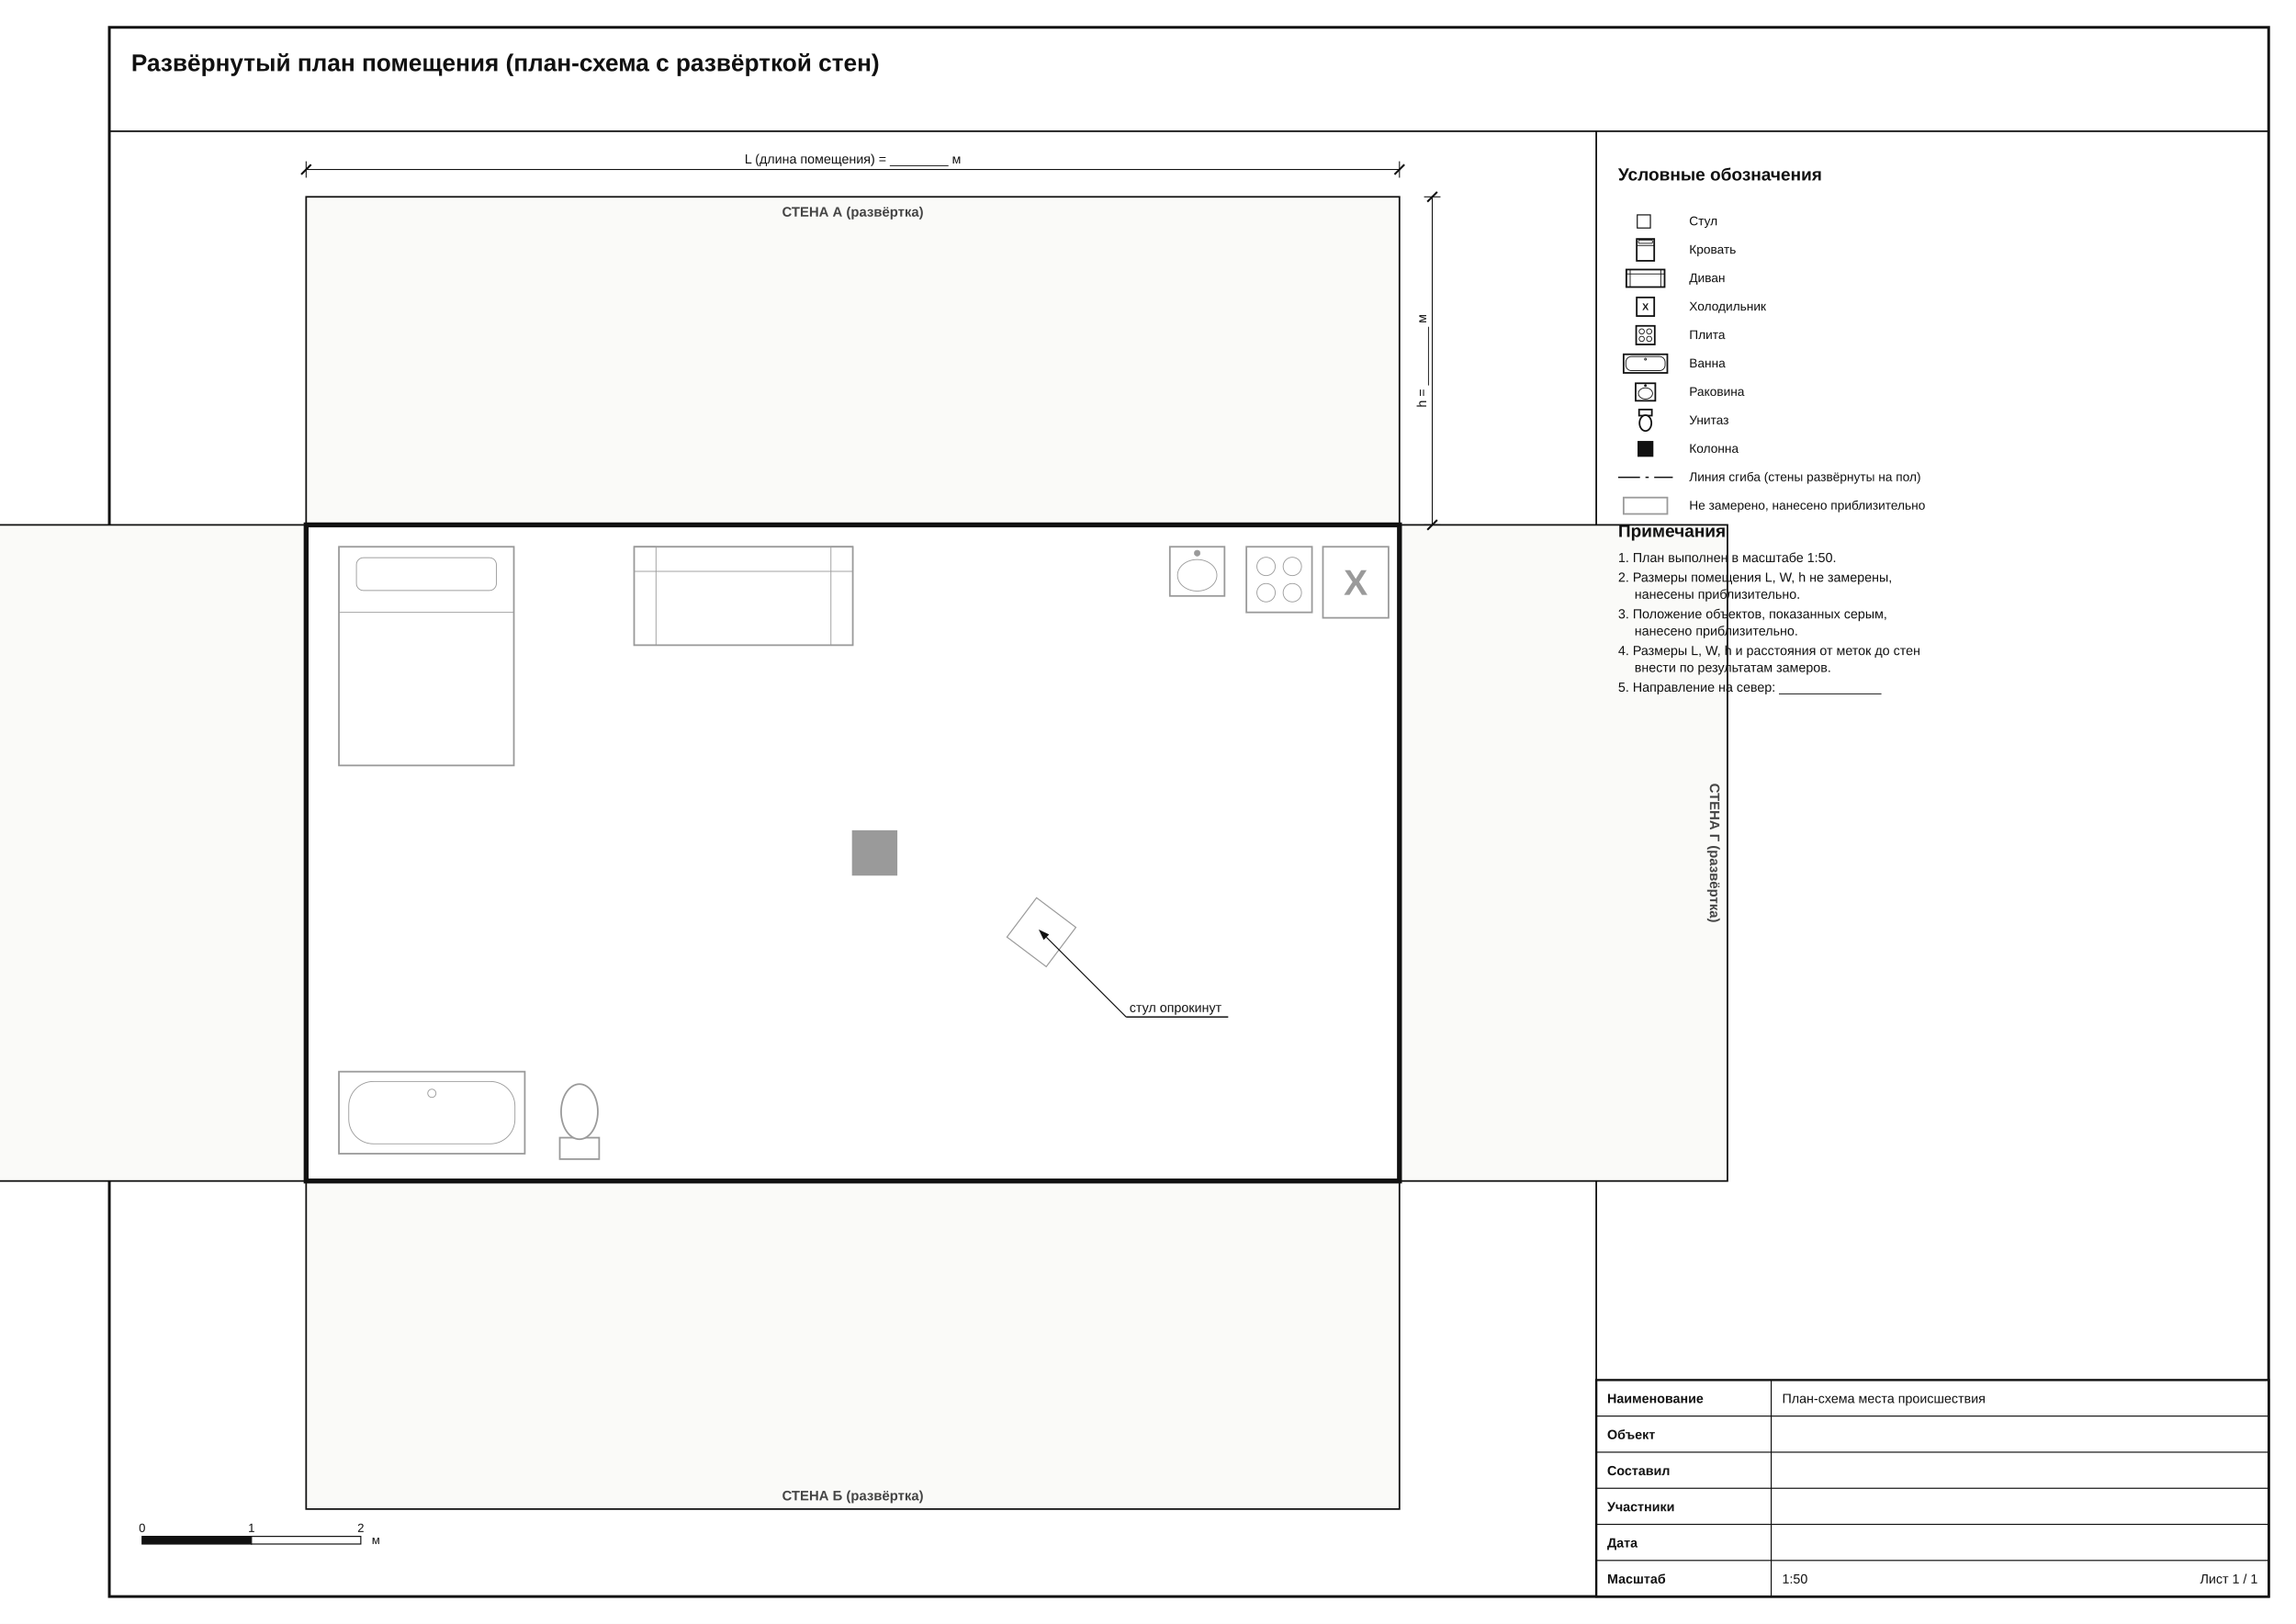
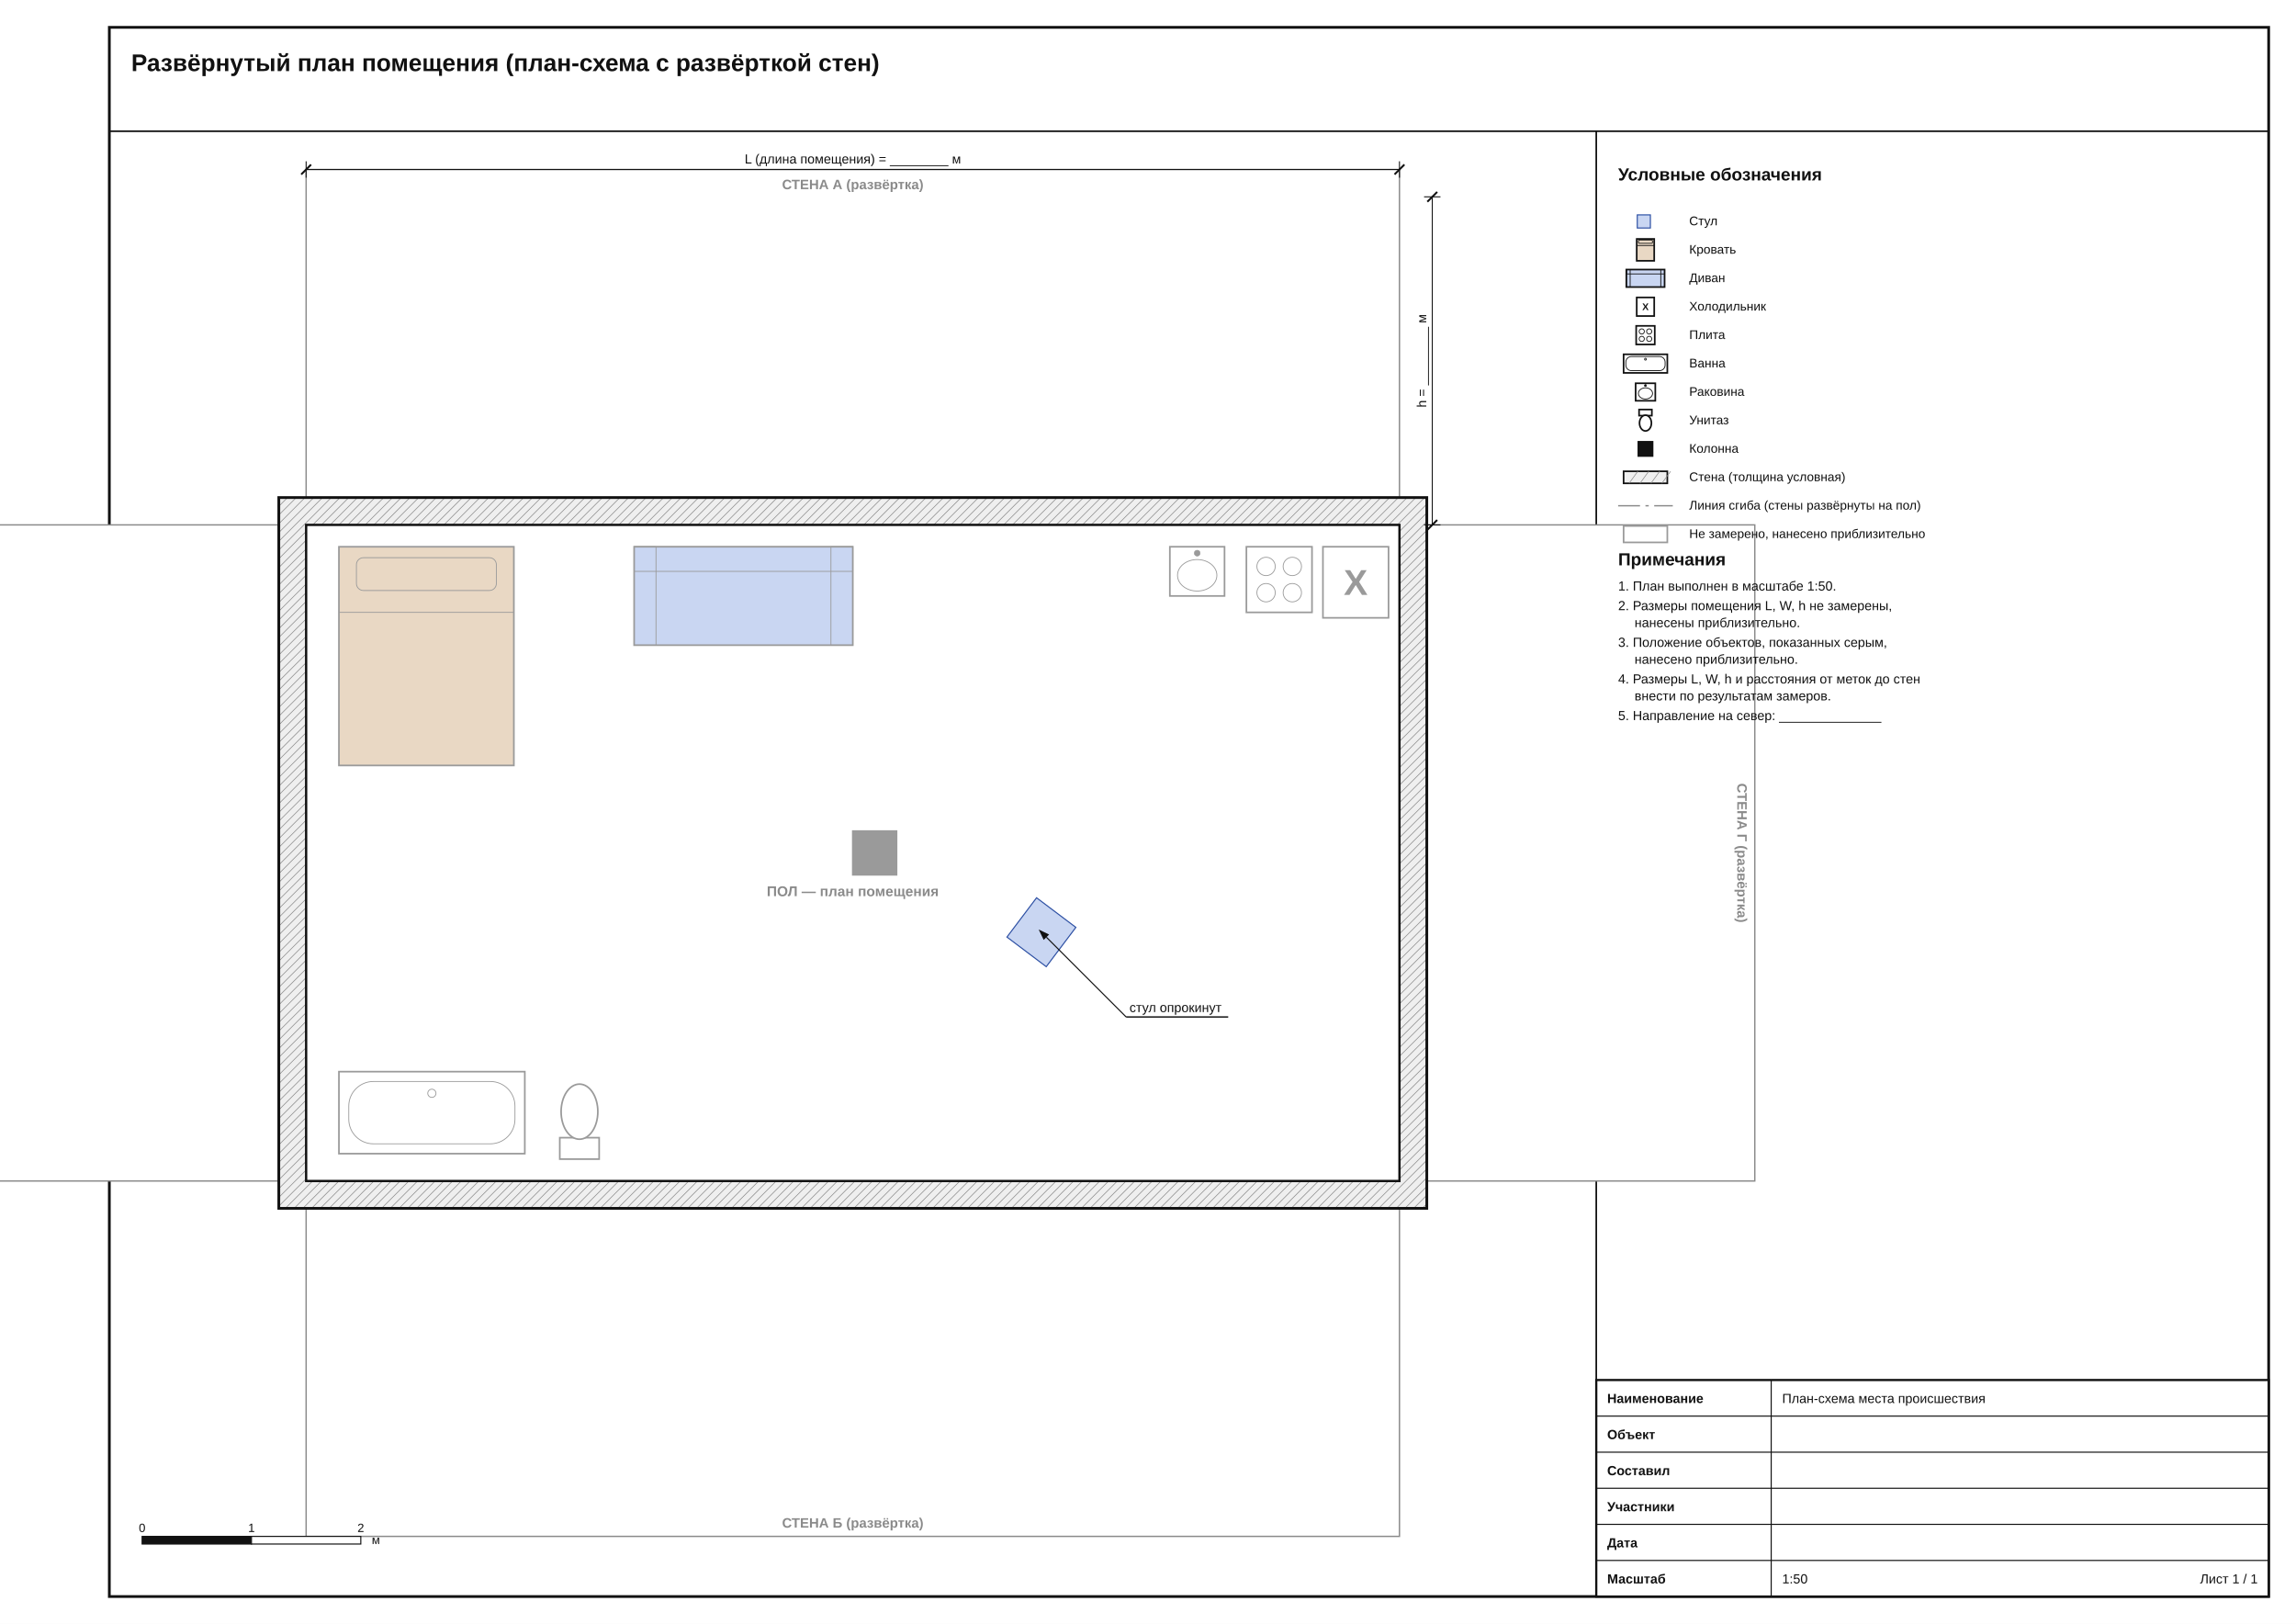
<svg xmlns="http://www.w3.org/2000/svg" width="420mm" height="297mm" viewBox="0 0 420 297">
  <rect x="0" y="0" width="420" height="297" fill="#fff" />
  <rect x="20" y="5" width="395" height="287" fill="none" stroke="#111" stroke-width="0.5" />
  <line x1="20" y1="24" x2="415" y2="24" stroke="#111" stroke-width="0.3" />
  <line x1="292" y1="24" x2="292" y2="292" stroke="#111" stroke-width="0.3" />
  <text x="24" y="13" font-family="&quot;PT Sans&quot;, Arial, sans-serif" font-size="4.4" text-anchor="start" font-weight="700" fill="#111">Развёрнутый план помещения (план-схема с развёрткой стен)</text>
-   <rect x="56" y="36" width="200" height="60" fill="#FAFAF8" stroke="#111" stroke-width="0.3" />
-   <rect x="56" y="216" width="200" height="60" fill="#FAFAF8" stroke="#111" stroke-width="0.3" />
-   <rect x="-4" y="96" width="60" height="120" fill="#FAFAF8" stroke="#111" stroke-width="0.3" />
-   <rect x="256" y="96" width="60" height="120" fill="#FAFAF8" stroke="#111" stroke-width="0.3" />
-   <path d="M56 96 L256 96 L256 216 L56 216 Z" fill="none" stroke="#111" stroke-width="0.25" stroke-dasharray="4 1 0.6 1" />
-   <text x="156" y="39.6" font-family="&quot;PT Sans&quot;, Arial, sans-serif" font-size="2.5" text-anchor="middle" font-weight="700" fill="#444">СТЕНА А (развёртка)</text>
-   <text x="156" y="274.4" font-family="&quot;PT Sans&quot;, Arial, sans-serif" font-size="2.5" text-anchor="middle" font-weight="700" fill="#444">СТЕНА Б (развёртка)</text>
-   <text x="-0.8" y="156" font-family="&quot;PT Sans&quot;, Arial, sans-serif" font-size="2.5" text-anchor="middle" font-weight="700" fill="#444" transform="rotate(-90 -0.8 156)">СТЕНА В (развёртка)</text>
-   <text x="312.8" y="156" font-family="&quot;PT Sans&quot;, Arial, sans-serif" font-size="2.5" text-anchor="middle" font-weight="700" fill="#444" transform="rotate(90 312.8 156)">СТЕНА Г (развёртка)</text>
+   <rect x="56" y="31" width="200" height="60" fill="#fff" stroke="#8A8A8A" stroke-width="0.25" />
+   <rect x="56" y="221" width="200" height="60" fill="#fff" stroke="#8A8A8A" stroke-width="0.25" />
+   <rect x="-9" y="96" width="60" height="120" fill="#fff" stroke="#8A8A8A" stroke-width="0.25" />
+   <rect x="261" y="96" width="60" height="120" fill="#fff" stroke="#8A8A8A" stroke-width="0.25" />
+   <path d="M51 91 L261 91 L261 221 L51 221 Z" fill="none" stroke="#8A8A8A" stroke-width="0.25" stroke-dasharray="4 1 0.6 1" />
+   <text x="156" y="34.6" font-family="&quot;PT Sans&quot;, Arial, sans-serif" font-size="2.5" text-anchor="middle" font-weight="700" fill="#8A8A8A">СТЕНА А (развёртка)</text>
+   <text x="156" y="279.4" font-family="&quot;PT Sans&quot;, Arial, sans-serif" font-size="2.5" text-anchor="middle" font-weight="700" fill="#8A8A8A">СТЕНА Б (развёртка)</text>
+   <text x="-5.8" y="156" font-family="&quot;PT Sans&quot;, Arial, sans-serif" font-size="2.5" text-anchor="middle" font-weight="700" fill="#8A8A8A" transform="rotate(-90 -5.8 156)">СТЕНА В (развёртка)</text>
+   <text x="317.8" y="156" font-family="&quot;PT Sans&quot;, Arial, sans-serif" font-size="2.5" text-anchor="middle" font-weight="700" fill="#8A8A8A" transform="rotate(90 317.8 156)">СТЕНА Г (развёртка)</text>
+   <path d="M51 91 L261 91 L261 221 L51 221 Z" fill="#EFEFEF" />
+   <clipPath id="wb">
+     <path d="M51 91 L261 91 L261 221 L51 221 Z" />
+   </clipPath>
+   <g clip-path="url(#wb)" stroke="#8A8A8A" stroke-width="0.12">
+     <line x1="-79" y1="221" x2="51" y2="91" />
+     <line x1="-77.4" y1="221" x2="52.6" y2="91" />
+     <line x1="-75.8" y1="221" x2="54.2" y2="91" />
+     <line x1="-74.2" y1="221" x2="55.8" y2="91" />
+     <line x1="-72.6" y1="221" x2="57.4" y2="91" />
+     <line x1="-71" y1="221" x2="59" y2="91" />
+     <line x1="-69.4" y1="221" x2="60.6" y2="91" />
+     <line x1="-67.8" y1="221" x2="62.2" y2="91" />
+     <line x1="-66.2" y1="221" x2="63.8" y2="91" />
+     <line x1="-64.6" y1="221" x2="65.4" y2="91" />
+     <line x1="-63" y1="221" x2="67" y2="91" />
+     <line x1="-61.4" y1="221" x2="68.6" y2="91" />
+     <line x1="-59.8" y1="221" x2="70.2" y2="91" />
+     <line x1="-58.2" y1="221" x2="71.8" y2="91" />
+     <line x1="-56.6" y1="221" x2="73.4" y2="91" />
+     <line x1="-55" y1="221" x2="75" y2="91" />
+     <line x1="-53.4" y1="221" x2="76.6" y2="91" />
+     <line x1="-51.8" y1="221" x2="78.2" y2="91" />
+     <line x1="-50.2" y1="221" x2="79.8" y2="91" />
+     <line x1="-48.6" y1="221" x2="81.4" y2="91" />
+     <line x1="-47" y1="221" x2="83" y2="91" />
+     <line x1="-45.4" y1="221" x2="84.6" y2="91" />
+     <line x1="-43.8" y1="221" x2="86.2" y2="91" />
+     <line x1="-42.2" y1="221" x2="87.8" y2="91" />
+     <line x1="-40.6" y1="221" x2="89.4" y2="91" />
+     <line x1="-39" y1="221" x2="91" y2="91" />
+     <line x1="-37.4" y1="221" x2="92.6" y2="91" />
+     <line x1="-35.8" y1="221" x2="94.2" y2="91" />
+     <line x1="-34.2" y1="221" x2="95.8" y2="91" />
+     <line x1="-32.6" y1="221" x2="97.4" y2="91" />
+     <line x1="-31" y1="221" x2="99" y2="91" />
+     <line x1="-29.4" y1="221" x2="100.6" y2="91" />
+     <line x1="-27.8" y1="221" x2="102.2" y2="91" />
+     <line x1="-26.2" y1="221" x2="103.8" y2="91" />
+     <line x1="-24.6" y1="221" x2="105.4" y2="91" />
+     <line x1="-23" y1="221" x2="107" y2="91" />
+     <line x1="-21.4" y1="221" x2="108.6" y2="91" />
+     <line x1="-19.8" y1="221" x2="110.2" y2="91" />
+     <line x1="-18.2" y1="221" x2="111.8" y2="91" />
+     <line x1="-16.6" y1="221" x2="113.4" y2="91" />
+     <line x1="-15" y1="221" x2="115" y2="91" />
+     <line x1="-13.4" y1="221" x2="116.6" y2="91" />
+     <line x1="-11.8" y1="221" x2="118.2" y2="91" />
+     <line x1="-10.2" y1="221" x2="119.8" y2="91" />
+     <line x1="-8.6" y1="221" x2="121.4" y2="91" />
+     <line x1="-7" y1="221" x2="123" y2="91" />
+     <line x1="-5.4" y1="221" x2="124.6" y2="91" />
+     <line x1="-3.8" y1="221" x2="126.2" y2="91" />
+     <line x1="-2.2" y1="221" x2="127.8" y2="91" />
+     <line x1="-0.6" y1="221" x2="129.4" y2="91" />
+     <line x1="1" y1="221" x2="131" y2="91" />
+     <line x1="2.6" y1="221" x2="132.6" y2="91" />
+     <line x1="4.2" y1="221" x2="134.2" y2="91" />
+     <line x1="5.8" y1="221" x2="135.8" y2="91" />
+     <line x1="7.4" y1="221" x2="137.4" y2="91" />
+     <line x1="9" y1="221" x2="139" y2="91" />
+     <line x1="10.6" y1="221" x2="140.6" y2="91" />
+     <line x1="12.2" y1="221" x2="142.2" y2="91" />
+     <line x1="13.8" y1="221" x2="143.8" y2="91" />
+     <line x1="15.4" y1="221" x2="145.4" y2="91" />
+     <line x1="17" y1="221" x2="147" y2="91" />
+     <line x1="18.6" y1="221" x2="148.6" y2="91" />
+     <line x1="20.2" y1="221" x2="150.2" y2="91" />
+     <line x1="21.8" y1="221" x2="151.8" y2="91" />
+     <line x1="23.4" y1="221" x2="153.4" y2="91" />
+     <line x1="25" y1="221" x2="155" y2="91" />
+     <line x1="26.6" y1="221" x2="156.6" y2="91" />
+     <line x1="28.2" y1="221" x2="158.2" y2="91" />
+     <line x1="29.8" y1="221" x2="159.8" y2="91" />
+     <line x1="31.4" y1="221" x2="161.4" y2="91" />
+     <line x1="33" y1="221" x2="163" y2="91" />
+     <line x1="34.6" y1="221" x2="164.6" y2="91" />
+     <line x1="36.2" y1="221" x2="166.2" y2="91" />
+     <line x1="37.8" y1="221" x2="167.8" y2="91" />
+     <line x1="39.4" y1="221" x2="169.4" y2="91" />
+     <line x1="41" y1="221" x2="171" y2="91" />
+     <line x1="42.6" y1="221" x2="172.6" y2="91" />
+     <line x1="44.2" y1="221" x2="174.2" y2="91" />
+     <line x1="45.8" y1="221" x2="175.8" y2="91" />
+     <line x1="47.4" y1="221" x2="177.4" y2="91" />
+     <line x1="49" y1="221" x2="179" y2="91" />
+     <line x1="50.6" y1="221" x2="180.6" y2="91" />
+     <line x1="52.2" y1="221" x2="182.2" y2="91" />
+     <line x1="53.8" y1="221" x2="183.8" y2="91" />
+     <line x1="55.4" y1="221" x2="185.4" y2="91" />
+     <line x1="57" y1="221" x2="187" y2="91" />
+     <line x1="58.6" y1="221" x2="188.6" y2="91" />
+     <line x1="60.2" y1="221" x2="190.2" y2="91" />
+     <line x1="61.8" y1="221" x2="191.8" y2="91" />
+     <line x1="63.4" y1="221" x2="193.4" y2="91" />
+     <line x1="65" y1="221" x2="195" y2="91" />
+     <line x1="66.6" y1="221" x2="196.6" y2="91" />
+     <line x1="68.2" y1="221" x2="198.2" y2="91" />
+     <line x1="69.8" y1="221" x2="199.8" y2="91" />
+     <line x1="71.4" y1="221" x2="201.4" y2="91" />
+     <line x1="73" y1="221" x2="203" y2="91" />
+     <line x1="74.6" y1="221" x2="204.6" y2="91" />
+     <line x1="76.2" y1="221" x2="206.2" y2="91" />
+     <line x1="77.8" y1="221" x2="207.8" y2="91" />
+     <line x1="79.4" y1="221" x2="209.4" y2="91" />
+     <line x1="81" y1="221" x2="211" y2="91" />
+     <line x1="82.6" y1="221" x2="212.6" y2="91" />
+     <line x1="84.2" y1="221" x2="214.2" y2="91" />
+     <line x1="85.8" y1="221" x2="215.8" y2="91" />
+     <line x1="87.4" y1="221" x2="217.4" y2="91" />
+     <line x1="89" y1="221" x2="219" y2="91" />
+     <line x1="90.6" y1="221" x2="220.6" y2="91" />
+     <line x1="92.2" y1="221" x2="222.2" y2="91" />
+     <line x1="93.8" y1="221" x2="223.8" y2="91" />
+     <line x1="95.4" y1="221" x2="225.4" y2="91" />
+     <line x1="97" y1="221" x2="227" y2="91" />
+     <line x1="98.6" y1="221" x2="228.6" y2="91" />
+     <line x1="100.2" y1="221" x2="230.2" y2="91" />
+     <line x1="101.8" y1="221" x2="231.8" y2="91" />
+     <line x1="103.4" y1="221" x2="233.4" y2="91" />
+     <line x1="105" y1="221" x2="235" y2="91" />
+     <line x1="106.6" y1="221" x2="236.6" y2="91" />
+     <line x1="108.2" y1="221" x2="238.2" y2="91" />
+     <line x1="109.8" y1="221" x2="239.8" y2="91" />
+     <line x1="111.4" y1="221" x2="241.4" y2="91" />
+     <line x1="113" y1="221" x2="243" y2="91" />
+     <line x1="114.6" y1="221" x2="244.6" y2="91" />
+     <line x1="116.2" y1="221" x2="246.2" y2="91" />
+     <line x1="117.8" y1="221" x2="247.8" y2="91" />
+     <line x1="119.4" y1="221" x2="249.4" y2="91" />
+     <line x1="121" y1="221" x2="251" y2="91" />
+     <line x1="122.6" y1="221" x2="252.6" y2="91" />
+     <line x1="124.2" y1="221" x2="254.2" y2="91" />
+     <line x1="125.8" y1="221" x2="255.8" y2="91" />
+     <line x1="127.4" y1="221" x2="257.4" y2="91" />
+     <line x1="129" y1="221" x2="259" y2="91" />
+     <line x1="130.6" y1="221" x2="260.6" y2="91" />
+     <line x1="132.2" y1="221" x2="262.2" y2="91" />
+     <line x1="133.8" y1="221" x2="263.8" y2="91" />
+     <line x1="135.4" y1="221" x2="265.4" y2="91" />
+     <line x1="137" y1="221" x2="267" y2="91" />
+     <line x1="138.6" y1="221" x2="268.6" y2="91" />
+     <line x1="140.2" y1="221" x2="270.2" y2="91" />
+     <line x1="141.8" y1="221" x2="271.8" y2="91" />
+     <line x1="143.4" y1="221" x2="273.4" y2="91" />
+     <line x1="145" y1="221" x2="275" y2="91" />
+     <line x1="146.6" y1="221" x2="276.6" y2="91" />
+     <line x1="148.2" y1="221" x2="278.2" y2="91" />
+     <line x1="149.8" y1="221" x2="279.8" y2="91" />
+     <line x1="151.4" y1="221" x2="281.4" y2="91" />
+     <line x1="153" y1="221" x2="283" y2="91" />
+     <line x1="154.6" y1="221" x2="284.6" y2="91" />
+     <line x1="156.2" y1="221" x2="286.2" y2="91" />
+     <line x1="157.8" y1="221" x2="287.8" y2="91" />
+     <line x1="159.4" y1="221" x2="289.4" y2="91" />
+     <line x1="161" y1="221" x2="291" y2="91" />
+     <line x1="162.6" y1="221" x2="292.6" y2="91" />
+     <line x1="164.2" y1="221" x2="294.2" y2="91" />
+     <line x1="165.8" y1="221" x2="295.8" y2="91" />
+     <line x1="167.4" y1="221" x2="297.4" y2="91" />
+     <line x1="169" y1="221" x2="299" y2="91" />
+     <line x1="170.6" y1="221" x2="300.6" y2="91" />
+     <line x1="172.2" y1="221" x2="302.2" y2="91" />
+     <line x1="173.8" y1="221" x2="303.8" y2="91" />
+     <line x1="175.4" y1="221" x2="305.4" y2="91" />
+     <line x1="177" y1="221" x2="307" y2="91" />
+     <line x1="178.6" y1="221" x2="308.6" y2="91" />
+     <line x1="180.2" y1="221" x2="310.2" y2="91" />
+     <line x1="181.8" y1="221" x2="311.8" y2="91" />
+     <line x1="183.4" y1="221" x2="313.4" y2="91" />
+     <line x1="185" y1="221" x2="315" y2="91" />
+     <line x1="186.6" y1="221" x2="316.6" y2="91" />
+     <line x1="188.2" y1="221" x2="318.2" y2="91" />
+     <line x1="189.8" y1="221" x2="319.8" y2="91" />
+     <line x1="191.4" y1="221" x2="321.4" y2="91" />
+     <line x1="193" y1="221" x2="323" y2="91" />
+     <line x1="194.6" y1="221" x2="324.6" y2="91" />
+     <line x1="196.2" y1="221" x2="326.2" y2="91" />
+     <line x1="197.8" y1="221" x2="327.8" y2="91" />
+     <line x1="199.4" y1="221" x2="329.4" y2="91" />
+     <line x1="201" y1="221" x2="331" y2="91" />
+     <line x1="202.6" y1="221" x2="332.6" y2="91" />
+     <line x1="204.2" y1="221" x2="334.2" y2="91" />
+     <line x1="205.8" y1="221" x2="335.8" y2="91" />
+     <line x1="207.4" y1="221" x2="337.4" y2="91" />
+     <line x1="209" y1="221" x2="339" y2="91" />
+     <line x1="210.6" y1="221" x2="340.6" y2="91" />
+     <line x1="212.2" y1="221" x2="342.2" y2="91" />
+     <line x1="213.8" y1="221" x2="343.8" y2="91" />
+     <line x1="215.4" y1="221" x2="345.4" y2="91" />
+     <line x1="217" y1="221" x2="347" y2="91" />
+     <line x1="218.6" y1="221" x2="348.6" y2="91" />
+     <line x1="220.2" y1="221" x2="350.2" y2="91" />
+     <line x1="221.8" y1="221" x2="351.8" y2="91" />
+     <line x1="223.4" y1="221" x2="353.4" y2="91" />
+     <line x1="225" y1="221" x2="355" y2="91" />
+     <line x1="226.6" y1="221" x2="356.6" y2="91" />
+     <line x1="228.2" y1="221" x2="358.2" y2="91" />
+     <line x1="229.8" y1="221" x2="359.8" y2="91" />
+     <line x1="231.4" y1="221" x2="361.4" y2="91" />
+     <line x1="233" y1="221" x2="363" y2="91" />
+     <line x1="234.6" y1="221" x2="364.6" y2="91" />
+     <line x1="236.2" y1="221" x2="366.2" y2="91" />
+     <line x1="237.8" y1="221" x2="367.8" y2="91" />
+     <line x1="239.4" y1="221" x2="369.4" y2="91" />
+     <line x1="241" y1="221" x2="371" y2="91" />
+     <line x1="242.6" y1="221" x2="372.6" y2="91" />
+     <line x1="244.2" y1="221" x2="374.2" y2="91" />
+     <line x1="245.8" y1="221" x2="375.8" y2="91" />
+     <line x1="247.4" y1="221" x2="377.4" y2="91" />
+     <line x1="249" y1="221" x2="379" y2="91" />
+     <line x1="250.6" y1="221" x2="380.6" y2="91" />
+     <line x1="252.2" y1="221" x2="382.2" y2="91" />
+     <line x1="253.8" y1="221" x2="383.8" y2="91" />
+     <line x1="255.4" y1="221" x2="385.4" y2="91" />
+     <line x1="257" y1="221" x2="387" y2="91" />
+     <line x1="258.6" y1="221" x2="388.6" y2="91" />
+     <line x1="260.2" y1="221" x2="390.2" y2="91" />
+   </g>
  <path d="M56 96 L256 96 L256 216 L56 216 Z" fill="#fff" />
  <g data-kind="it" data-id="bed" style="cursor:move">
-     <rect x="62" y="100" width="32" height="40" fill="#fff" stroke="#9A9A9A" stroke-width="0.3" />
+     <rect x="62" y="100" width="32" height="40" fill="#E9D8C4" stroke="#9A9A9A" stroke-width="0.3" />
    <rect x="65.2" y="102" width="25.6" height="6" rx="1.28" ry="1.28" fill="none" stroke="#9A9A9A" stroke-width="0.15" />
    <line x1="62" y1="112" x2="94" y2="112" stroke="#9A9A9A" stroke-width="0.15" />
  </g>
  <g data-kind="it" data-id="sofa" style="cursor:move">
-     <rect x="116" y="100" width="40" height="18" fill="#fff" stroke="#9A9A9A" stroke-width="0.3" />
+     <rect x="116" y="100" width="40" height="18" fill="#C9D6F2" stroke="#9A9A9A" stroke-width="0.3" />
    <rect x="116" y="100" width="40" height="4.5" fill="none" stroke="#9A9A9A" stroke-width="0.15" />
    <rect x="116" y="100" width="4" height="18" fill="none" stroke="#9A9A9A" stroke-width="0.15" />
    <rect x="152" y="100" width="4" height="18" fill="none" stroke="#9A9A9A" stroke-width="0.15" />
  </g>
  <g data-kind="it" data-id="fridge" style="cursor:move">
    <rect x="242" y="100" width="12" height="13" fill="#fff" stroke="#9A9A9A" stroke-width="0.3" />
    <text x="248" y="108.81" font-family="&quot;PT Sans&quot;, Arial, sans-serif" font-size="6.6" text-anchor="middle" font-weight="700" fill="#9A9A9A">Х</text>
  </g>
  <g data-kind="it" data-id="stove" style="cursor:move">
    <rect x="228" y="100" width="12" height="12" fill="#fff" stroke="#9A9A9A" stroke-width="0.3" />
    <circle cx="231.6" cy="103.6" r="1.68" fill="none" stroke="#9A9A9A" stroke-width="0.15" />
    <circle cx="236.4" cy="103.6" r="1.68" fill="none" stroke="#9A9A9A" stroke-width="0.15" />
    <circle cx="231.6" cy="108.4" r="1.68" fill="none" stroke="#9A9A9A" stroke-width="0.15" />
    <circle cx="236.4" cy="108.4" r="1.68" fill="none" stroke="#9A9A9A" stroke-width="0.15" />
  </g>
  <g data-kind="it" data-id="sink" style="cursor:move">
    <rect x="214" y="100" width="10" height="9" fill="#fff" stroke="#9A9A9A" stroke-width="0.3" />
    <ellipse cx="219" cy="105.22" rx="3.6" ry="2.88" fill="none" stroke="#9A9A9A" stroke-width="0.15" />
    <circle cx="219" cy="101.17" r="0.54" fill="#9A9A9A" stroke="#9A9A9A" stroke-width="0.1" />
  </g>
  <g data-kind="it" data-id="bath" style="cursor:move">
    <rect x="62" y="196" width="34" height="15" fill="#fff" stroke="#9A9A9A" stroke-width="0.3" />
    <rect x="63.8" y="197.8" width="30.4" height="11.4" rx="4.5" ry="4.5" fill="none" stroke="#9A9A9A" stroke-width="0.15" />
    <circle cx="79" cy="199.96" r="0.75" fill="none" stroke="#9A9A9A" stroke-width="0.15" />
  </g>
  <g data-kind="it" data-id="toilet" style="cursor:move" transform="rotate(180 106 205)">
    <rect x="102.4" y="198" width="7.2" height="3.92" fill="#fff" stroke="#9A9A9A" stroke-width="0.3" />
    <ellipse cx="106" cy="206.68" rx="3.36" ry="5.04" fill="#fff" stroke="#9A9A9A" stroke-width="0.3" />
  </g>
  <g data-kind="it" data-id="column" style="cursor:move">
    <rect x="156" y="152" width="8" height="8" fill="#9A9A9A" stroke="#9A9A9A" stroke-width="0.3" />
  </g>
  <g data-kind="it" data-id="chair" style="cursor:move" transform="rotate(37 190.5 170.5)">
-     <rect x="186" y="166" width="9" height="9" fill="#fff" stroke="#9A9A9A" stroke-width="0.2" />
-   </g>
-   <path d="M56 96 L256 96 L256 216 L56 216 Z" fill="none" stroke="#111" stroke-width="0.9" />
+     <rect x="186" y="166" width="9" height="9" fill="#C9D6F2" stroke="#2C4FA3" stroke-width="0.2" />
+   </g>
+   <path d="M56 96 L256 96 L256 216 L56 216 Z" fill="none" stroke="#111" stroke-width="0.42" />
+   <path d="M51 91 L261 91 L261 221 L51 221 Z" fill="none" stroke="#111" stroke-width="0.5" />
+   <text x="156" y="163.91" font-family="&quot;PT Sans&quot;, Arial, sans-serif" font-size="2.6" text-anchor="middle" font-weight="700" fill="#8A8A8A">ПОЛ — план помещения</text>
  <line x1="56" y1="31" x2="256" y2="31" stroke="#111" stroke-width="0.18" />
  <line x1="56" y1="29.5" x2="56" y2="32.5" stroke="#111" stroke-width="0.18" />
  <line x1="256" y1="29.5" x2="256" y2="32.5" stroke="#111" stroke-width="0.18" />
  <line x1="55.1" y1="31.9" x2="56.9" y2="30.1" stroke="#111" stroke-width="0.35" />
  <line x1="255.1" y1="31.9" x2="256.9" y2="30.1" stroke="#111" stroke-width="0.35" />
  <text x="156" y="29.9" font-family="&quot;PT Sans&quot;, Arial, sans-serif" font-size="2.4" text-anchor="middle" font-weight="400" fill="#111">L (длина помещения) = ________ м</text>
  <line x1="-9" y1="96" x2="-9" y2="216" stroke="#111" stroke-width="0.18" />
  <line x1="-10.5" y1="96" x2="-7.5" y2="96" stroke="#111" stroke-width="0.18" />
  <line x1="-10.5" y1="216" x2="-7.5" y2="216" stroke="#111" stroke-width="0.18" />
  <line x1="-9.9" y1="96.9" x2="-8.1" y2="95.1" stroke="#111" stroke-width="0.35" />
  <line x1="-9.9" y1="216.9" x2="-8.1" y2="215.1" stroke="#111" stroke-width="0.35" />
  <text x="-10.1" y="156" font-family="&quot;PT Sans&quot;, Arial, sans-serif" font-size="2.4" text-anchor="middle" font-weight="400" fill="#111" transform="rotate(-90 -10.1 156)">W (ширина) = ________ м</text>
  <line x1="262" y1="36" x2="262" y2="96" stroke="#111" stroke-width="0.18" />
  <line x1="260.5" y1="36" x2="263.5" y2="36" stroke="#111" stroke-width="0.18" />
  <line x1="260.5" y1="96" x2="263.5" y2="96" stroke="#111" stroke-width="0.18" />
  <line x1="261.1" y1="36.9" x2="262.9" y2="35.1" stroke="#111" stroke-width="0.35" />
  <line x1="261.1" y1="96.9" x2="262.9" y2="95.1" stroke="#111" stroke-width="0.35" />
  <text x="260.9" y="66" font-family="&quot;PT Sans&quot;, Arial, sans-serif" font-size="2.4" text-anchor="middle" font-weight="400" fill="#111" transform="rotate(-90 260.9 66)">h = ________ м</text>
  <g data-kind="co" data-id="c" style="cursor:move">
    <line x1="206" y1="186" x2="224.672" y2="186" stroke="#111" stroke-width="0.25" />
    <text x="206.6" y="185.1" font-family="&quot;PT Sans&quot;, Arial, sans-serif" font-size="2.4" text-anchor="start" font-weight="400" fill="#111">стул опрокинут</text>
    <line x1="206" y1="186" x2="191.414" y2="171.414" stroke="#111" stroke-width="0.2" />
    <path d="M190 170 L191.909 170.919 L190.919 171.909 Z" fill="#111" />
    <rect x="206" y="181.6" width="18.672" height="5.2" fill="transparent" />
  </g>
  <g>
    <rect x="26" y="281" width="20" height="1.4" fill="#111" stroke="#111" stroke-width="0.2" />
    <rect x="46" y="281" width="20" height="1.4" fill="#fff" stroke="#111" stroke-width="0.2" />
    <text x="26" y="280.2" font-family="&quot;PT Sans&quot;, Arial, sans-serif" font-size="2.2" text-anchor="middle" font-weight="400" fill="#111">0</text>
    <text x="46" y="280.2" font-family="&quot;PT Sans&quot;, Arial, sans-serif" font-size="2.2" text-anchor="middle" font-weight="400" fill="#111">1</text>
    <text x="66" y="280.2" font-family="&quot;PT Sans&quot;, Arial, sans-serif" font-size="2.2" text-anchor="middle" font-weight="400" fill="#111">2</text>
    <text x="68" y="282.4" font-family="&quot;PT Sans&quot;, Arial, sans-serif" font-size="2.2" text-anchor="start" font-weight="400" fill="#111">м</text>
  </g>
  <text x="296" y="33" font-family="&quot;PT Sans&quot;, Arial, sans-serif" font-size="3.2" text-anchor="start" font-weight="700" fill="#111">Условные обозначения</text>
-   <rect x="299.5" y="39.3" width="2.4" height="2.4" fill="#fff" stroke="#111" stroke-width="0.2" />
+   <rect x="299.5" y="39.3" width="2.4" height="2.4" fill="#C9D6F2" stroke="#2C4FA3" stroke-width="0.2" />
  <text x="309" y="41.2" font-family="&quot;PT Sans&quot;, Arial, sans-serif" font-size="2.3" text-anchor="start" font-weight="400" fill="#111">Стул</text>
-   <rect x="299.4" y="43.7" width="3.2" height="4" fill="#fff" stroke="#111" stroke-width="0.3" />
+   <rect x="299.4" y="43.7" width="3.2" height="4" fill="#E9D8C4" stroke="#111" stroke-width="0.3" />
  <rect x="299.72" y="43.9" width="2.56" height="0.6" rx="0.128" ry="0.128" fill="none" stroke="#111" stroke-width="0.15" />
  <line x1="299.4" y1="44.9" x2="302.6" y2="44.9" stroke="#111" stroke-width="0.15" />
  <text x="309" y="46.4" font-family="&quot;PT Sans&quot;, Arial, sans-serif" font-size="2.3" text-anchor="start" font-weight="400" fill="#111">Кровать</text>
-   <rect x="297.5" y="49.3" width="7" height="3.2" fill="#fff" stroke="#111" stroke-width="0.3" />
+   <rect x="297.5" y="49.3" width="7" height="3.2" fill="#C9D6F2" stroke="#111" stroke-width="0.3" />
  <rect x="297.5" y="49.3" width="7" height="0.8" fill="none" stroke="#111" stroke-width="0.15" />
  <rect x="297.5" y="49.3" width="0.7" height="3.2" fill="none" stroke="#111" stroke-width="0.15" />
  <rect x="303.8" y="49.3" width="0.7" height="3.2" fill="none" stroke="#111" stroke-width="0.15" />
  <text x="309" y="51.6" font-family="&quot;PT Sans&quot;, Arial, sans-serif" font-size="2.3" text-anchor="start" font-weight="400" fill="#111">Диван</text>
  <rect x="299.4" y="54.4" width="3.2" height="3.4" fill="#fff" stroke="#111" stroke-width="0.3" />
  <text x="301" y="56.716" font-family="&quot;PT Sans&quot;, Arial, sans-serif" font-size="1.76" text-anchor="middle" font-weight="700" fill="#111">Х</text>
  <text x="309" y="56.8" font-family="&quot;PT Sans&quot;, Arial, sans-serif" font-size="2.3" text-anchor="start" font-weight="400" fill="#111">Холодильник</text>
  <rect x="299.3" y="59.6" width="3.4" height="3.4" fill="#fff" stroke="#111" stroke-width="0.3" />
  <circle cx="300.32" cy="60.62" r="0.476" fill="none" stroke="#111" stroke-width="0.15" />
  <circle cx="301.68" cy="60.62" r="0.476" fill="none" stroke="#111" stroke-width="0.15" />
  <circle cx="300.32" cy="61.98" r="0.476" fill="none" stroke="#111" stroke-width="0.15" />
  <circle cx="301.68" cy="61.98" r="0.476" fill="none" stroke="#111" stroke-width="0.15" />
  <text x="309" y="62" font-family="&quot;PT Sans&quot;, Arial, sans-serif" font-size="2.3" text-anchor="start" font-weight="400" fill="#111">Плита</text>
  <rect x="297" y="64.8" width="8" height="3.4" fill="#fff" stroke="#111" stroke-width="0.3" />
  <rect x="297.408" y="65.208" width="7.184" height="2.584" rx="1.02" ry="1.02" fill="none" stroke="#111" stroke-width="0.15" />
  <circle cx="301" cy="65.698" r="0.17" fill="none" stroke="#111" stroke-width="0.15" />
  <text x="309" y="67.2" font-family="&quot;PT Sans&quot;, Arial, sans-serif" font-size="2.3" text-anchor="start" font-weight="400" fill="#111">Ванна</text>
  <rect x="299.2" y="70.1" width="3.6" height="3.2" fill="#fff" stroke="#111" stroke-width="0.3" />
  <ellipse cx="301" cy="71.956" rx="1.296" ry="1.024" fill="none" stroke="#111" stroke-width="0.15" />
  <circle cx="301" cy="70.516" r="0.192" fill="#111" stroke="#111" stroke-width="0.1" />
  <text x="309" y="72.4" font-family="&quot;PT Sans&quot;, Arial, sans-serif" font-size="2.3" text-anchor="start" font-weight="400" fill="#111">Раковина</text>
  <rect x="299.83" y="74.9" width="2.34" height="1.12" fill="#fff" stroke="#111" stroke-width="0.3" />
  <ellipse cx="301" cy="77.38" rx="1.092" ry="1.44" fill="#fff" stroke="#111" stroke-width="0.3" />
  <text x="309" y="77.6" font-family="&quot;PT Sans&quot;, Arial, sans-serif" font-size="2.3" text-anchor="start" font-weight="400" fill="#111">Унитаз</text>
  <rect x="299.7" y="80.8" width="2.6" height="2.6" fill="#111" stroke="#111" stroke-width="0.3" />
  <text x="309" y="82.8" font-family="&quot;PT Sans&quot;, Arial, sans-serif" font-size="2.3" text-anchor="start" font-weight="400" fill="#111">Колонна</text>
-   <line x1="296" y1="87.3" x2="306" y2="87.3" stroke="#111" stroke-width="0.25" stroke-dasharray="4 1 0.6 1" />
-   <text x="309" y="88" font-family="&quot;PT Sans&quot;, Arial, sans-serif" font-size="2.3" text-anchor="start" font-weight="400" fill="#111">Линия сгиба (стены развёрнуты на пол)</text>
-   <rect x="297" y="91" width="8" height="3" fill="#fff" stroke="#9A9A9A" stroke-width="0.3" />
-   <text x="309" y="93.2" font-family="&quot;PT Sans&quot;, Arial, sans-serif" font-size="2.3" text-anchor="start" font-weight="400" fill="#111">Не замерено, нанесено приблизительно</text>
-   <text x="296" y="98.2" font-family="&quot;PT Sans&quot;, Arial, sans-serif" font-size="3.2" text-anchor="start" font-weight="700" fill="#111">Примечания</text>
-   <text x="296" y="102.8" font-family="&quot;PT Sans&quot;, Arial, sans-serif" font-size="2.4" text-anchor="start" font-weight="400" fill="#111">1. План выполнен в масштабе 1:50.</text>
-   <text x="296" y="106.4" font-family="&quot;PT Sans&quot;, Arial, sans-serif" font-size="2.4" text-anchor="start" font-weight="400" fill="#111">2. Размеры помещения L, W, h не замерены,</text>
-   <text x="299" y="109.5" font-family="&quot;PT Sans&quot;, Arial, sans-serif" font-size="2.4" text-anchor="start" font-weight="400" fill="#111">нанесены приблизительно.</text>
-   <text x="296" y="113.1" font-family="&quot;PT Sans&quot;, Arial, sans-serif" font-size="2.4" text-anchor="start" font-weight="400" fill="#111">3. Положение объектов, показанных серым,</text>
-   <text x="299" y="116.2" font-family="&quot;PT Sans&quot;, Arial, sans-serif" font-size="2.4" text-anchor="start" font-weight="400" fill="#111">нанесено приблизительно.</text>
-   <text x="296" y="119.8" font-family="&quot;PT Sans&quot;, Arial, sans-serif" font-size="2.4" text-anchor="start" font-weight="400" fill="#111">4. Размеры L, W, h и расстояния от меток до стен</text>
-   <text x="299" y="122.9" font-family="&quot;PT Sans&quot;, Arial, sans-serif" font-size="2.4" text-anchor="start" font-weight="400" fill="#111">внести по результатам замеров.</text>
-   <text x="296" y="126.5" font-family="&quot;PT Sans&quot;, Arial, sans-serif" font-size="2.4" text-anchor="start" font-weight="400" fill="#111">5. Направление на север: ______________</text>
+   <rect x="297" y="86.2" width="8" height="2.2" fill="#EFEFEF" stroke="#111" stroke-width="0.3" />
+   <line x1="298" y1="88.4" x2="299.6" y2="86.2" stroke="#8A8A8A" stroke-width="0.12" />
+   <line x1="300" y1="88.4" x2="301.6" y2="86.2" stroke="#8A8A8A" stroke-width="0.12" />
+   <line x1="302" y1="88.4" x2="303.6" y2="86.2" stroke="#8A8A8A" stroke-width="0.12" />
+   <line x1="304" y1="88.4" x2="305.6" y2="86.2" stroke="#8A8A8A" stroke-width="0.12" />
+   <text x="309" y="88" font-family="&quot;PT Sans&quot;, Arial, sans-serif" font-size="2.3" text-anchor="start" font-weight="400" fill="#111">Стена (толщина условная)</text>
+   <line x1="296" y1="92.5" x2="306" y2="92.5" stroke="#8A8A8A" stroke-width="0.25" stroke-dasharray="4 1 0.6 1" />
+   <text x="309" y="93.2" font-family="&quot;PT Sans&quot;, Arial, sans-serif" font-size="2.3" text-anchor="start" font-weight="400" fill="#111">Линия сгиба (стены развёрнуты на пол)</text>
+   <rect x="297" y="96.2" width="8" height="3" fill="#fff" stroke="#9A9A9A" stroke-width="0.3" />
+   <text x="309" y="98.4" font-family="&quot;PT Sans&quot;, Arial, sans-serif" font-size="2.3" text-anchor="start" font-weight="400" fill="#111">Не замерено, нанесено приблизительно</text>
+   <text x="296" y="103.4" font-family="&quot;PT Sans&quot;, Arial, sans-serif" font-size="3.2" text-anchor="start" font-weight="700" fill="#111">Примечания</text>
+   <text x="296" y="108" font-family="&quot;PT Sans&quot;, Arial, sans-serif" font-size="2.4" text-anchor="start" font-weight="400" fill="#111">1. План выполнен в масштабе 1:50.</text>
+   <text x="296" y="111.6" font-family="&quot;PT Sans&quot;, Arial, sans-serif" font-size="2.4" text-anchor="start" font-weight="400" fill="#111">2. Размеры помещения L, W, h не замерены,</text>
+   <text x="299" y="114.7" font-family="&quot;PT Sans&quot;, Arial, sans-serif" font-size="2.4" text-anchor="start" font-weight="400" fill="#111">нанесены приблизительно.</text>
+   <text x="296" y="118.3" font-family="&quot;PT Sans&quot;, Arial, sans-serif" font-size="2.4" text-anchor="start" font-weight="400" fill="#111">3. Положение объектов, показанных серым,</text>
+   <text x="299" y="121.4" font-family="&quot;PT Sans&quot;, Arial, sans-serif" font-size="2.4" text-anchor="start" font-weight="400" fill="#111">нанесено приблизительно.</text>
+   <text x="296" y="125" font-family="&quot;PT Sans&quot;, Arial, sans-serif" font-size="2.4" text-anchor="start" font-weight="400" fill="#111">4. Размеры L, W, h и расстояния от меток до стен</text>
+   <text x="299" y="128.1" font-family="&quot;PT Sans&quot;, Arial, sans-serif" font-size="2.4" text-anchor="start" font-weight="400" fill="#111">внести по результатам замеров.</text>
+   <text x="296" y="131.7" font-family="&quot;PT Sans&quot;, Arial, sans-serif" font-size="2.4" text-anchor="start" font-weight="400" fill="#111">5. Направление на север: ______________</text>
  <rect x="292" y="252.4" width="123" height="39.6" fill="#fff" stroke="#111" stroke-width="0.4" />
  <text x="294" y="256.6" font-family="&quot;PT Sans&quot;, Arial, sans-serif" font-size="2.4" text-anchor="start" font-weight="700" fill="#111">Наименование</text>
  <text x="326" y="256.6" font-family="&quot;PT Sans&quot;, Arial, sans-serif" font-size="2.4" text-anchor="start" font-weight="400" fill="#111">План-схема места происшествия</text>
  <line x1="292" y1="259" x2="415" y2="259" stroke="#111" stroke-width="0.2" />
  <text x="294" y="263.2" font-family="&quot;PT Sans&quot;, Arial, sans-serif" font-size="2.4" text-anchor="start" font-weight="700" fill="#111">Объект</text>
  <line x1="292" y1="265.6" x2="415" y2="265.6" stroke="#111" stroke-width="0.2" />
  <text x="294" y="269.8" font-family="&quot;PT Sans&quot;, Arial, sans-serif" font-size="2.4" text-anchor="start" font-weight="700" fill="#111">Составил</text>
  <line x1="292" y1="272.2" x2="415" y2="272.2" stroke="#111" stroke-width="0.2" />
  <text x="294" y="276.4" font-family="&quot;PT Sans&quot;, Arial, sans-serif" font-size="2.4" text-anchor="start" font-weight="700" fill="#111">Участники</text>
  <line x1="292" y1="278.8" x2="415" y2="278.8" stroke="#111" stroke-width="0.2" />
  <text x="294" y="283" font-family="&quot;PT Sans&quot;, Arial, sans-serif" font-size="2.4" text-anchor="start" font-weight="700" fill="#111">Дата</text>
  <line x1="292" y1="285.4" x2="415" y2="285.4" stroke="#111" stroke-width="0.2" />
  <text x="294" y="289.6" font-family="&quot;PT Sans&quot;, Arial, sans-serif" font-size="2.4" text-anchor="start" font-weight="700" fill="#111">Масштаб</text>
  <text x="326" y="289.6" font-family="&quot;PT Sans&quot;, Arial, sans-serif" font-size="2.4" text-anchor="start" font-weight="400" fill="#111">1:50</text>
  <text x="413" y="289.6" font-family="&quot;PT Sans&quot;, Arial, sans-serif" font-size="2.4" text-anchor="end" font-weight="400" fill="#111">Лист 1 / 1</text>
  <line x1="324" y1="252.4" x2="324" y2="292" stroke="#111" stroke-width="0.2" />
</svg>
